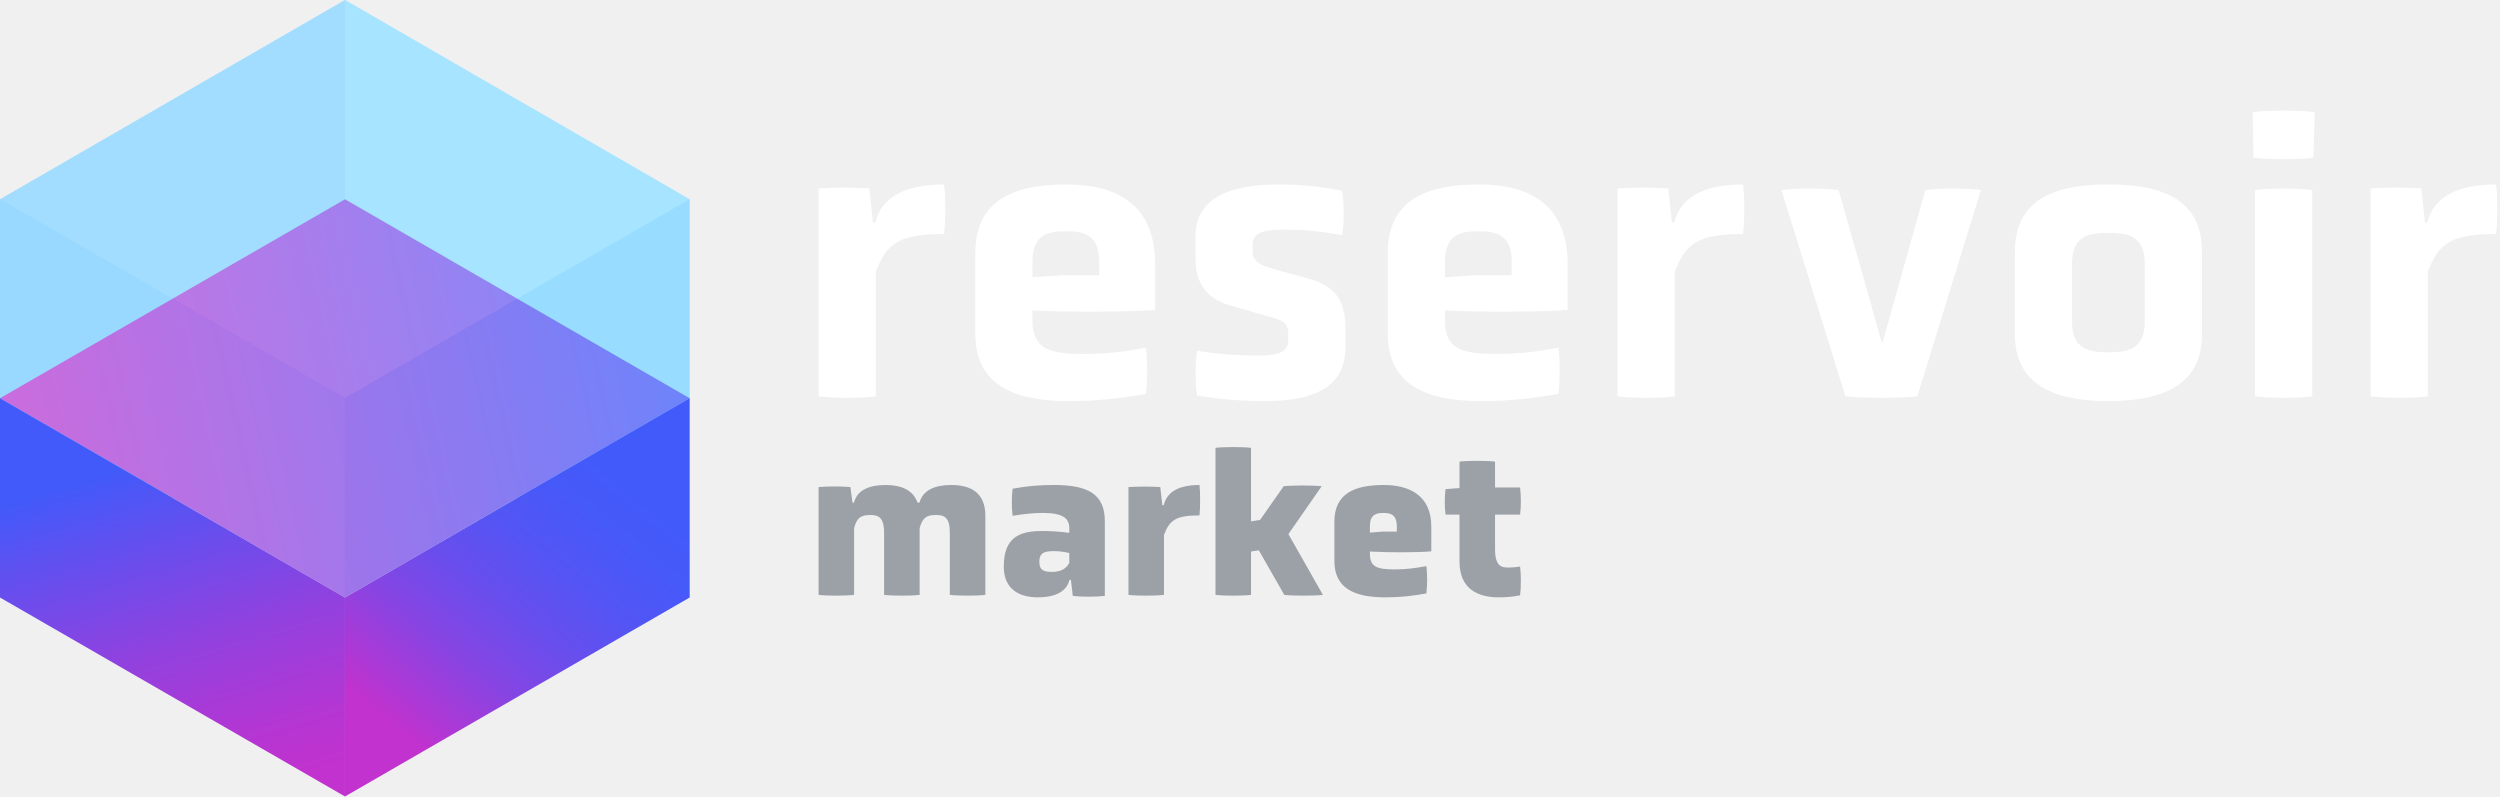
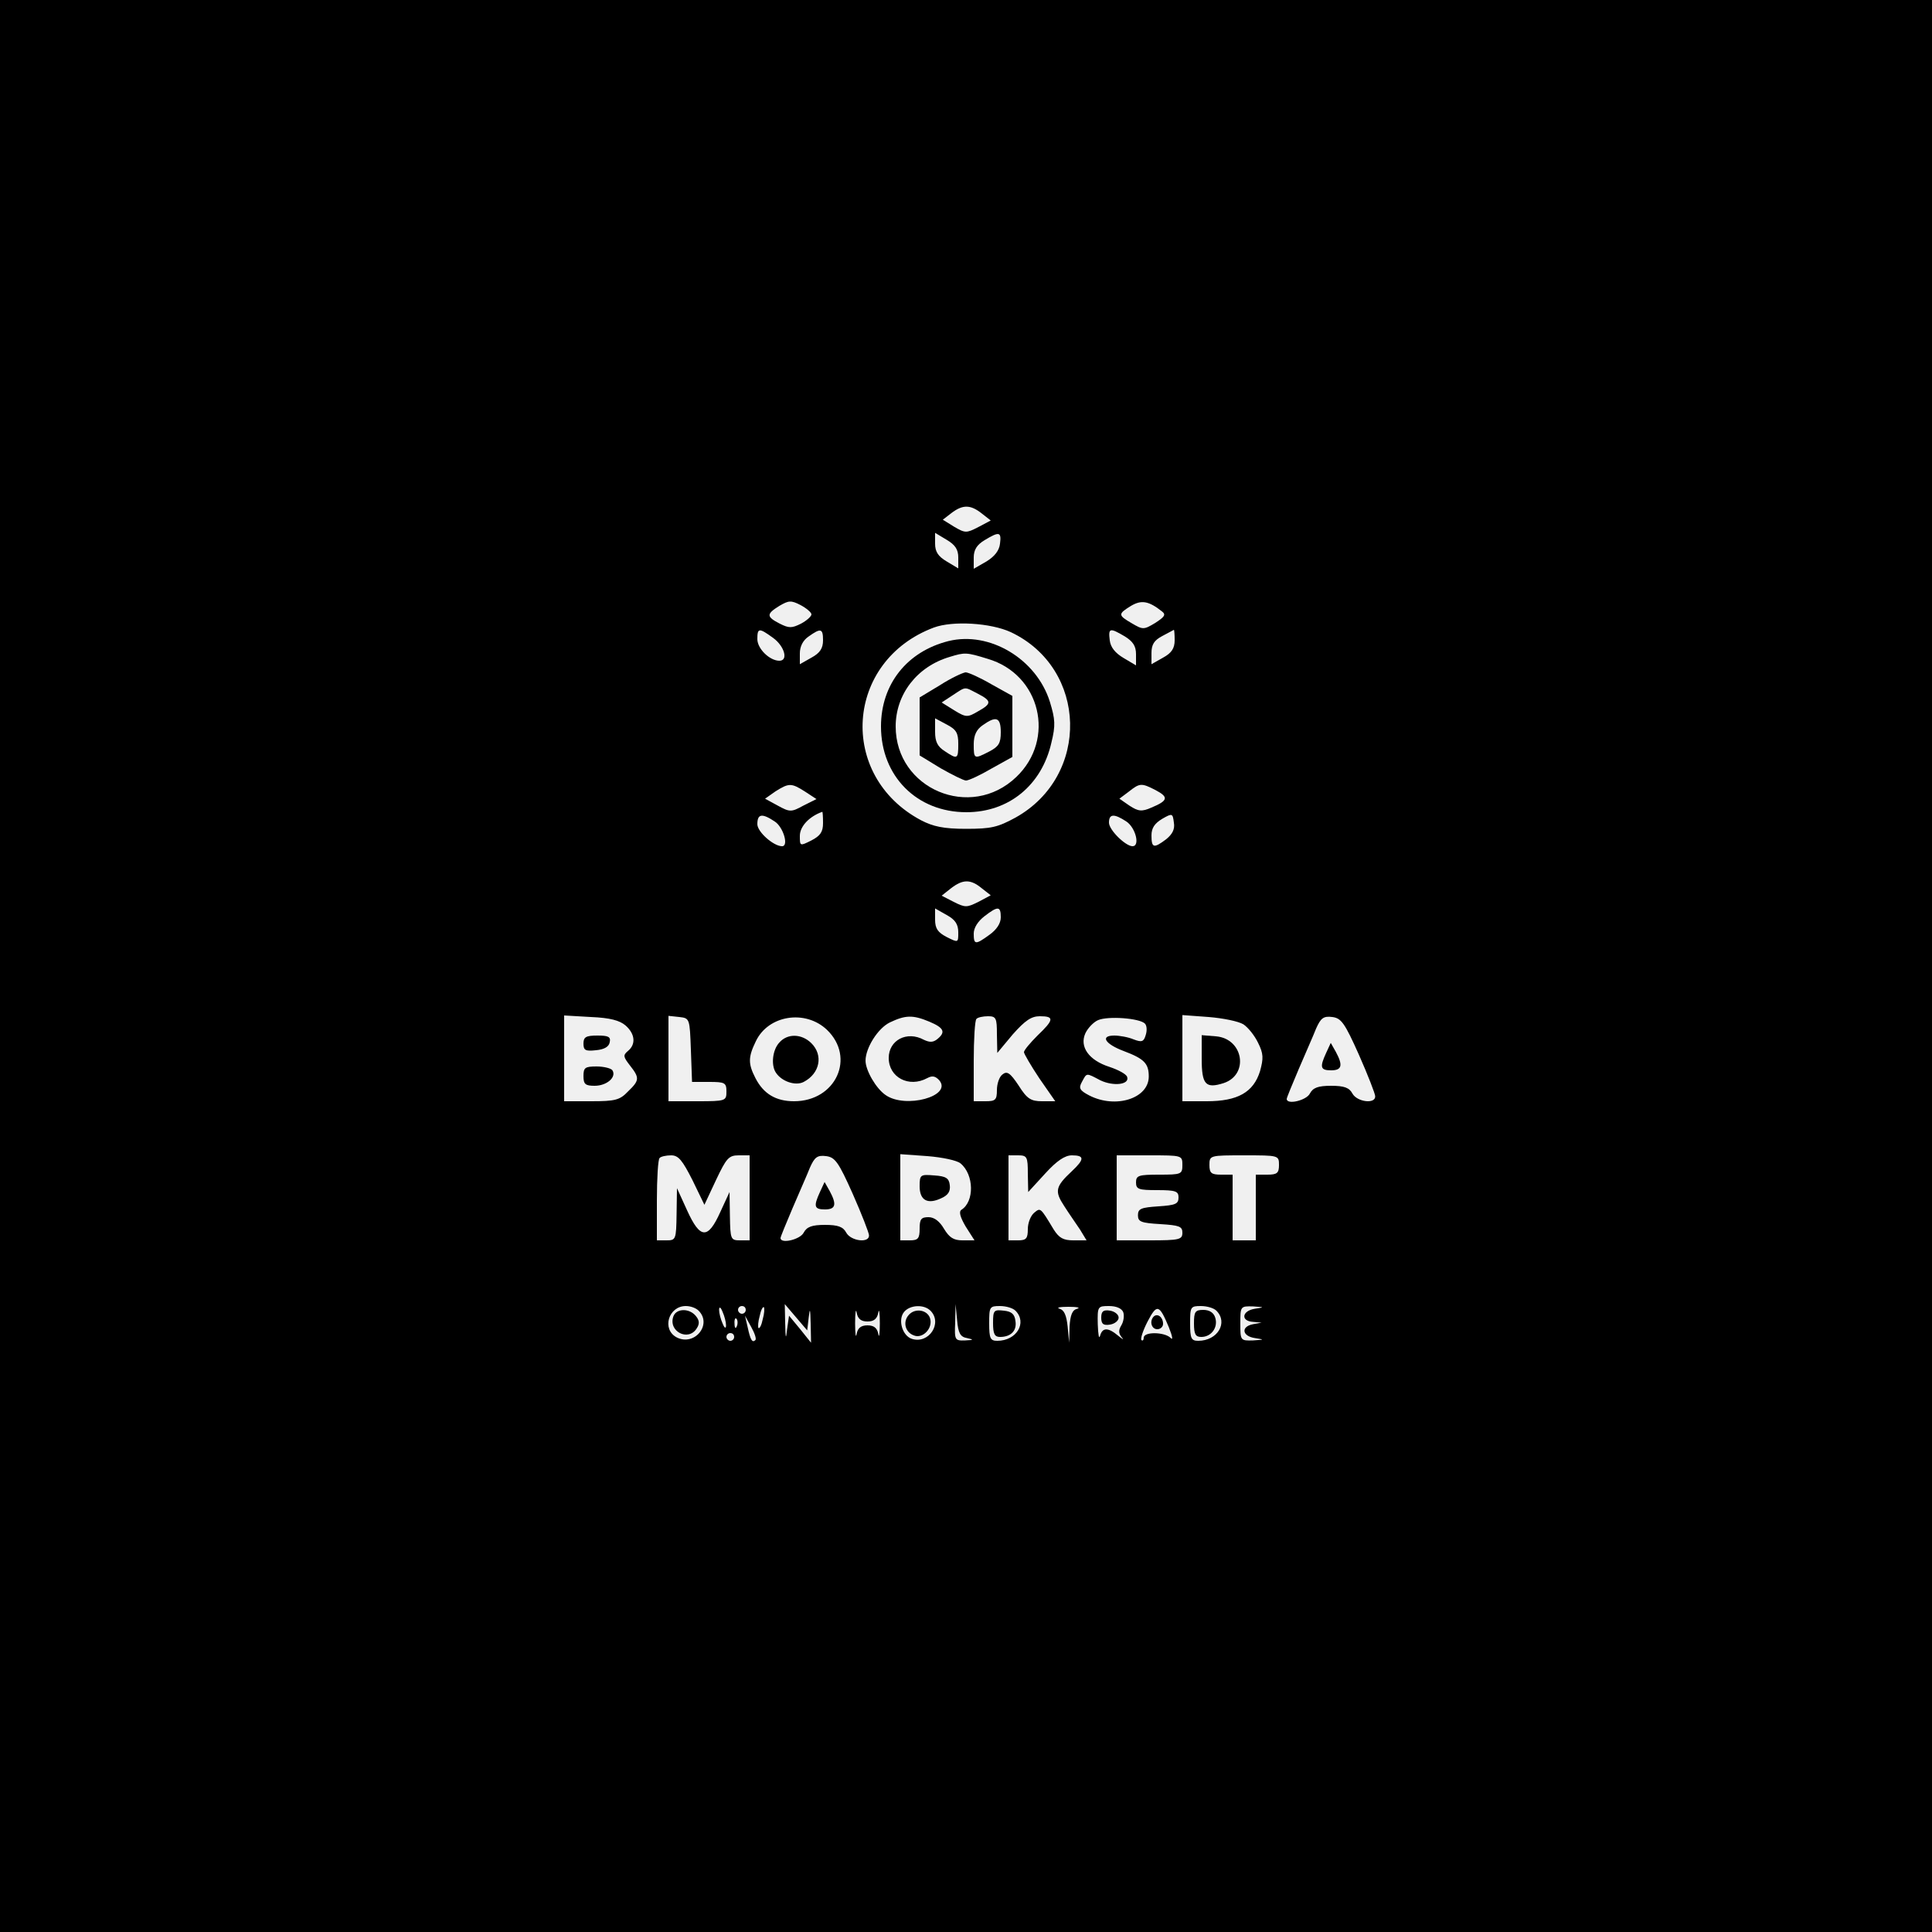
- <svg xmlns="http://www.w3.org/2000/svg" width="113" height="36" viewBox="0 0 113 36" fill="none">
-   <path d="M31.17 27.008L15.594 18V0L31.17 9.008V27.008Z" fill="#80D8FF" />
-   <path d="M0 27.008L15.593 18V0L0 9.008V27.008Z" fill="#7ACFFF" />
-   <path d="M15.593 27.008L31.17 18L15.593 9.008L0 18L15.593 27.008Z" fill="url(#paint0_linear_1110_12604)" />
-   <path opacity="0.3" d="M15.593 36L0 27.008V9.008L15.593 18V36Z" fill="#E4F0FE" />
-   <path d="M0 27.008L15.593 36V27.008L0 18V27.008Z" fill="url(#paint1_linear_1110_12604)" />
-   <path opacity="0.3" d="M15.594 36L31.17 27.008V9.008L15.594 18V36Z" fill="#D0E6FF" />
-   <path d="M31.17 27.008L15.594 36V27.008L31.17 18V27.008Z" fill="url(#paint2_linear_1110_12604)" />
-   <path opacity="0.3" d="M15.593 18L31.17 9.008L15.593 0L0 9.008L15.593 18Z" fill="white" />
-   <path d="M37 8.519C37.759 8.465 38.518 8.465 39.295 8.519L39.457 10.054H39.566C39.855 8.844 41.029 8.338 42.673 8.338C42.745 8.952 42.745 9.964 42.673 10.578C40.632 10.578 40.072 10.994 39.584 12.295V17.913C38.952 18.004 37.615 18.004 37 17.913V8.519Z" fill="white" />
-   <path d="M52.212 14.011C51.002 14.101 48.22 14.119 46.666 14.029V14.481C46.666 15.763 47.407 15.998 48.96 15.998C50.026 15.998 50.785 15.908 51.797 15.709C51.869 16.323 51.869 17.191 51.797 17.805C50.532 18.022 49.52 18.13 48.328 18.13C45.727 18.13 44.083 17.353 44.083 15.059V11.445C44.083 9.043 45.817 8.338 48.22 8.338C50.604 8.338 52.212 9.35 52.212 11.933V14.011ZM49.683 11.825C49.683 10.596 48.978 10.452 48.184 10.452C47.389 10.452 46.666 10.596 46.666 11.825V12.53L48.057 12.439H49.683V11.825Z" fill="white" />
-   <path d="M60.812 15.709C60.812 17.462 59.438 18.13 57.198 18.13C56.241 18.13 55.139 18.058 54.109 17.877C54.019 17.227 54.019 16.486 54.109 15.854C55.085 16.016 56.06 16.07 56.819 16.07C57.542 16.07 58.228 16.016 58.228 15.402V15.059C58.228 14.535 57.867 14.444 57.252 14.282L55.627 13.812C54.597 13.523 54.037 12.873 54.037 11.68V10.687C54.037 9.007 55.482 8.338 57.776 8.338C58.68 8.338 59.619 8.41 60.667 8.627C60.757 9.278 60.757 10 60.667 10.633C59.565 10.434 58.86 10.38 58.066 10.38C57.289 10.38 56.62 10.434 56.62 11.048V11.391C56.62 11.843 57.036 12.006 57.596 12.168L59.113 12.584C60.233 12.891 60.812 13.451 60.812 14.824V15.709Z" fill="white" />
-   <path d="M70.856 14.011C69.646 14.101 66.864 14.119 65.31 14.029V14.481C65.31 15.763 66.051 15.998 67.605 15.998C68.671 15.998 69.429 15.908 70.441 15.709C70.513 16.323 70.513 17.191 70.441 17.805C69.176 18.022 68.165 18.13 66.972 18.13C64.371 18.13 62.727 17.353 62.727 15.059V11.445C62.727 9.043 64.461 8.338 66.864 8.338C69.249 8.338 70.856 9.35 70.856 11.933V14.011ZM68.327 11.825C68.327 10.596 67.623 10.452 66.828 10.452C66.033 10.452 65.31 10.596 65.31 11.825V12.53L66.701 12.439H68.327V11.825Z" fill="white" />
-   <path d="M73.114 8.519C73.873 8.465 74.632 8.465 75.409 8.519L75.571 10.054H75.68C75.969 8.844 77.143 8.338 78.787 8.338C78.859 8.952 78.859 9.964 78.787 10.578C76.746 10.578 76.186 10.994 75.698 12.295V17.913C75.065 18.004 73.728 18.004 73.114 17.913V8.519Z" fill="white" />
-   <path d="M80.522 8.591C81.154 8.5 82.491 8.5 83.106 8.591L85.075 15.546L87.026 8.591C87.64 8.5 88.923 8.5 89.537 8.591L86.665 17.913C85.87 18.003 84.208 18.003 83.413 17.913L80.522 8.591Z" fill="white" />
-   <path d="M99.528 15.113C99.528 17.353 97.829 18.13 95.3 18.13C92.771 18.13 91.073 17.353 91.073 15.113V11.391C91.073 9.06 92.771 8.338 95.3 8.338C97.829 8.338 99.528 9.06 99.528 11.391V15.113ZM96.944 11.915C96.944 10.668 96.185 10.524 95.3 10.524C94.397 10.524 93.656 10.668 93.656 11.915V14.553C93.656 15.781 94.397 15.925 95.3 15.925C96.185 15.925 96.944 15.781 96.944 14.553V11.915Z" fill="white" />
-   <path d="M104.568 7.127C103.936 7.218 102.508 7.218 101.858 7.127L101.822 5.068C102.472 4.977 103.972 4.977 104.622 5.068L104.568 7.127ZM101.93 8.591C102.544 8.5 103.881 8.5 104.514 8.591V17.913C103.881 18.003 102.544 18.003 101.93 17.913V8.591Z" fill="white" />
-   <path d="M107.151 8.518C107.91 8.464 108.669 8.464 109.446 8.518L109.608 10.054H109.717C110.006 8.844 111.18 8.338 112.824 8.338C112.896 8.952 112.896 9.964 112.824 10.578C110.783 10.578 110.222 10.993 109.735 12.294V17.913C109.102 18.003 107.765 18.003 107.151 17.913V8.518Z" fill="white" />
-   <path d="M42.932 26.889C43.312 26.935 44.157 26.935 44.538 26.889V23.305C44.538 22.275 43.879 21.922 43.006 21.922C42.291 21.922 41.725 22.127 41.558 22.721H41.474C41.27 22.136 40.713 21.922 40.035 21.922C39.321 21.922 38.755 22.127 38.597 22.721H38.532L38.439 22.015C38.068 21.978 37.371 21.978 37 22.015V26.889C37.381 26.935 38.225 26.935 38.606 26.889V23.872C38.727 23.389 38.922 23.278 39.349 23.278C39.701 23.278 39.961 23.38 39.961 24.085V26.889C40.333 26.935 41.187 26.935 41.567 26.889V23.872C41.697 23.389 41.892 23.278 42.31 23.278C42.681 23.278 42.932 23.38 42.932 24.085V26.889Z" fill="#9BA1A6" />
-   <path d="M48.49 26.935C48.861 26.982 49.557 26.982 49.938 26.935V23.556C49.938 22.312 49.149 21.922 47.636 21.922C47.032 21.922 46.466 21.959 45.77 22.089C45.723 22.47 45.723 22.934 45.77 23.315C46.327 23.222 46.782 23.185 47.134 23.185C48.053 23.185 48.332 23.435 48.332 23.872V24.085C47.905 24.029 47.571 24.002 47.097 24.002C46.086 24.002 45.371 24.28 45.371 25.608C45.371 26.61 46.039 27 46.912 27C47.636 27 48.202 26.777 48.341 26.211H48.406L48.49 26.935ZM48.332 25.441C48.174 25.738 47.914 25.849 47.543 25.849C47.227 25.849 46.977 25.802 46.977 25.394C46.977 24.967 47.227 24.911 47.664 24.911C47.831 24.911 48.091 24.939 48.332 24.995V25.441Z" fill="#9BA1A6" />
-   <path d="M51.006 26.889C51.386 26.935 52.231 26.935 52.612 26.889V24.178C52.862 23.51 53.15 23.296 54.218 23.296C54.255 22.925 54.255 22.303 54.218 21.922C53.345 21.922 52.751 22.192 52.603 22.832H52.538L52.445 22.015C51.962 21.987 51.489 21.987 51.006 22.015V26.889Z" fill="#9BA1A6" />
-   <path d="M58.05 26.889C58.421 26.935 59.433 26.935 59.795 26.889L58.236 24.141L59.739 21.978C59.377 21.932 58.384 21.932 58.022 21.978L56.955 23.5L56.546 23.565V20.242C56.166 20.196 55.321 20.196 54.94 20.242V26.889C55.321 26.935 56.166 26.935 56.546 26.889V24.93L56.899 24.874L58.05 26.889Z" fill="#9BA1A6" />
-   <path d="M64.695 23.807C64.695 22.377 63.684 21.922 62.542 21.922C61.242 21.922 60.314 22.294 60.314 23.584V25.357C60.314 26.592 61.214 27 62.616 27C63.266 27 63.795 26.944 64.472 26.824C64.519 26.452 64.519 25.97 64.472 25.589C63.953 25.682 63.553 25.738 63.034 25.738C62.217 25.738 61.92 25.608 61.92 25.032V24.93C62.69 24.976 64.101 24.976 64.695 24.921V23.807ZM63.136 24.029H62.467L61.92 24.076V23.779C61.92 23.25 62.217 23.185 62.523 23.185C62.839 23.185 63.136 23.25 63.136 23.788V24.029Z" fill="#9BA1A6" />
-   <path d="M68.708 23.259C68.755 22.888 68.755 22.414 68.708 22.034H67.576V20.864C67.195 20.818 66.351 20.818 65.97 20.864V22.061L65.339 22.108C65.292 22.479 65.292 22.888 65.339 23.259H65.97V25.385C65.97 26.629 66.805 27 67.743 27C68.096 27 68.393 26.972 68.708 26.907C68.755 26.536 68.755 25.979 68.708 25.608C68.551 25.635 68.356 25.654 68.198 25.654C67.873 25.654 67.576 25.608 67.576 24.819V23.259H68.708Z" fill="#9BA1A6" />
-   <defs>
-     <linearGradient id="paint0_linear_1110_12604" x1="0.583" y1="21.361" x2="31.008" y2="14.56" gradientUnits="userSpaceOnUse">
-       <stop stop-color="#C132CE" />
-       <stop offset="1" stop-color="#425AFA" />
-     </linearGradient>
-     <linearGradient id="paint1_linear_1110_12604" x1="5.993" y1="21.016" x2="10.481" y2="35.944" gradientUnits="userSpaceOnUse">
-       <stop stop-color="#425AFA" />
-       <stop offset="0.16" stop-color="#5A52F2" />
-       <stop offset="0.55" stop-color="#9241DE" />
-       <stop offset="0.84" stop-color="#B436D3" />
-       <stop offset="1" stop-color="#C132CE" />
-     </linearGradient>
-     <linearGradient id="paint2_linear_1110_12604" x1="18.349" y1="33.182" x2="28.29" y2="20.985" gradientUnits="userSpaceOnUse">
-       <stop stop-color="#C132CE" />
-       <stop offset="0.1" stop-color="#AB39D6" />
-       <stop offset="0.28" stop-color="#8545E3" />
-       <stop offset="0.47" stop-color="#684EED" />
-       <stop offset="0.65" stop-color="#5355F4" />
-       <stop offset="0.83" stop-color="#4659F9" />
-       <stop offset="1" stop-color="#425AFA" />
-     </linearGradient>
-   </defs>
+ <svg xmlns="http://www.w3.org/2000/svg" version="1.0" width="500pt" height="500pt" viewBox="0 0 500 500" preserveAspectRatio="xMidYMid meet">
+   <g transform="translate(0,500) scale(0.1,-0.1)" fill="#000000" stroke="none">
+     <path d="M0 2500 l0 -2500 2500 0 2500 0 0 2500 0 2500 -2500 0 -2500 0 0 -2500z m2541 1171 l23 -18 -32 -17 c-31 -16 -34 -16 -63 1 l-29 18 22 17 c30 23 50 22 79 -1z m-61 -114 l0 -28 -30 18 c-22 13 -30 25 -30 46 l0 28 30 -18 c22 -13 30 -25 30 -46z m108 36 c-2 -18 -14 -33 -35 -46 l-33 -19 0 29 c0 20 8 33 28 45 38 23 44 22 40 -9z m-488 -183 c0 -5 -12 -16 -27 -24 -24 -12 -31 -12 -55 0 -35 18 -35 25 -1 46 24 14 30 15 55 2 15 -8 28 -19 28 -24z m908 7 c10 -8 5 -14 -18 -29 -30 -18 -32 -18 -61 -1 -36 21 -36 24 -2 45 27 16 46 13 81 -15z m-392 -53 c199 -94 206 -372 12 -480 -46 -25 -63 -29 -128 -29 -58 0 -85 6 -116 22 -217 115 -197 413 33 499 49 18 147 12 199 -12z m-615 -15 c29 -21 40 -59 16 -59 -25 0 -57 31 -57 56 0 29 4 30 41 3z m129 -6 c0 -21 -8 -33 -30 -45 l-30 -17 0 28 c0 18 8 34 23 44 31 22 37 21 37 -10z m781 10 c21 -13 29 -25 29 -46 l0 -29 -32 19 c-22 13 -34 28 -36 46 -4 32 0 33 39 10z m129 -10 c0 -21 -8 -33 -30 -45 l-30 -17 0 29 c0 22 7 33 28 44 15 8 28 15 30 16 1 0 2 -12 2 -27z m-956 -392 l29 -19 -34 -17 c-31 -17 -35 -17 -66 0 l-33 18 27 19 c35 22 41 22 77 -1z m907 4 c34 -18 32 -27 -11 -45 -25 -11 -34 -10 -57 5 l-26 18 24 18 c29 23 33 23 70 4z m-861 -85 c0 -23 -7 -33 -30 -45 -30 -15 -30 -15 -30 12 0 24 24 50 58 62 1 1 2 -12 2 -29z m888 -42 c-32 -24 -38 -23 -38 10 0 19 8 31 28 43 26 15 27 14 30 -10 3 -17 -4 -30 -20 -43z m-1013 46 c22 -14 37 -64 19 -64 -22 0 -64 37 -64 57 0 27 12 29 45 7z m910 0 c24 -16 36 -64 16 -64 -18 0 -61 42 -61 61 0 23 13 24 45 3z m-374 -173 l23 -18 -32 -17 c-30 -15 -34 -15 -64 0 l-31 16 24 19 c31 24 51 24 80 0z m-61 -114 c0 -27 0 -27 -30 -12 -23 12 -30 22 -30 45 l0 29 30 -17 c22 -12 30 -24 30 -45z m110 39 c0 -16 -11 -32 -29 -45 -37 -27 -41 -26 -41 3 0 15 11 32 28 45 35 27 42 26 42 -3z m-971 -280 c25 -22 27 -49 6 -66 -13 -11 -12 -15 5 -37 26 -33 25 -39 -5 -68 -21 -22 -33 -25 -95 -25 l-70 0 0 111 0 111 69 -4 c50 -2 75 -9 90 -22z m169 -63 l3 -83 44 0 c41 0 45 -2 45 -25 0 -24 -2 -25 -75 -25 l-75 0 0 111 0 110 28 -3 c27 -3 27 -4 30 -85z m352 52 c75 -72 23 -185 -85 -185 -47 0 -79 19 -100 60 -19 37 -19 54 1 95 32 68 128 83 184 30z m265 21 c38 -16 43 -27 21 -45 -11 -9 -20 -9 -35 -2 -44 24 -91 -1 -91 -47 0 -50 52 -78 100 -52 13 7 21 5 31 -6 34 -41 -88 -74 -139 -38 -25 17 -52 64 -52 89 0 33 32 84 63 99 40 19 59 20 102 2z m175 -33 l1 -48 40 48 c32 36 48 47 70 47 38 0 37 -9 -6 -50 -19 -19 -35 -38 -35 -43 0 -4 18 -35 40 -68 l41 -59 -34 0 c-29 0 -39 6 -61 41 -22 33 -30 38 -42 28 -8 -6 -14 -24 -14 -40 0 -26 -4 -29 -30 -29 l-30 0 0 103 c0 57 3 107 7 110 3 4 17 7 30 7 21 0 23 -5 23 -47z m383 28 c5 -5 6 -18 2 -30 -5 -17 -10 -19 -31 -11 -14 6 -37 10 -50 10 -38 0 -24 -22 24 -40 53 -20 65 -32 65 -66 0 -57 -86 -84 -154 -49 -25 13 -28 19 -19 35 13 24 10 24 48 4 34 -16 76 -11 69 9 -2 7 -22 18 -46 26 -53 17 -78 52 -62 87 6 13 21 29 33 34 26 11 107 5 121 -9z m255 -2 c12 -8 29 -29 38 -48 14 -28 14 -40 5 -73 -17 -55 -58 -78 -138 -78 l-63 0 0 111 0 112 68 -5 c37 -3 77 -11 90 -19z m299 -79 c23 -52 42 -101 42 -107 1 -21 -47 -15 -59 7 -8 15 -21 20 -55 20 -34 0 -47 -5 -55 -20 -9 -18 -60 -30 -60 -14 0 3 14 37 31 77 17 40 38 87 45 105 12 27 19 33 42 30 23 -3 32 -15 69 -98z m-1725 -324 l31 -64 30 64 c27 57 33 64 59 64 l28 0 0 -110 0 -110 -25 0 c-24 0 -25 3 -26 63 l-1 62 -24 -52 c-32 -71 -52 -70 -86 5 l-26 57 -1 -67 c-1 -66 -2 -68 -26 -68 l-25 0 0 103 c0 57 3 107 7 110 3 4 17 7 30 7 19 0 29 -13 55 -64z m415 -36 c23 -52 42 -101 42 -107 1 -21 -47 -15 -59 7 -8 15 -21 20 -55 20 -34 0 -47 -5 -55 -20 -9 -18 -60 -30 -60 -14 0 3 14 37 31 77 17 40 38 87 45 105 12 27 19 33 42 30 23 -3 32 -15 69 -98z m279 79 c35 -29 36 -99 2 -120 -7 -5 -3 -19 11 -43 l23 -36 -31 0 c-23 0 -34 7 -48 30 -11 19 -25 30 -40 30 -19 0 -23 -5 -23 -30 0 -25 -4 -30 -25 -30 l-25 0 0 111 0 112 70 -5 c38 -3 77 -11 86 -19z m174 -26 l1 -48 44 48 c30 33 51 47 69 47 33 0 33 -10 0 -41 -43 -40 -45 -52 -20 -90 12 -19 31 -46 41 -61 l17 -28 -34 0 c-26 0 -37 6 -51 28 -35 58 -34 57 -51 43 -9 -8 -16 -26 -16 -42 0 -24 -4 -29 -25 -29 l-25 0 0 110 0 110 25 0 c23 0 25 -4 25 -47z m400 22 c0 -24 -3 -25 -60 -25 -53 0 -60 -2 -60 -20 0 -18 7 -20 55 -20 48 0 55 -3 55 -19 0 -17 -8 -20 -52 -23 -45 -3 -53 -6 -53 -23 0 -17 8 -20 58 -23 49 -3 57 -6 57 -22 0 -18 -7 -20 -85 -20 l-85 0 0 110 0 110 85 0 c84 0 85 0 85 -25z m250 0 c0 -21 -5 -25 -30 -25 l-30 0 0 -85 0 -85 -30 0 -30 0 0 85 0 85 -30 0 c-25 0 -30 4 -30 25 0 25 1 25 90 25 89 0 90 0 90 -25z m-1502 -377 c36 -36 -11 -93 -57 -69 -39 21 -21 81 24 81 12 0 26 -5 33 -12z m71 -38 c0 -9 -4 -8 -9 5 -5 11 -9 27 -9 35 0 9 4 8 9 -5 5 -11 9 -27 9 -35z m51 40 c0 -5 -4 -10 -10 -10 -5 0 -10 5 -10 10 0 6 5 10 10 10 6 0 10 -4 10 -10z m44 -24 c-3 -15 -8 -25 -11 -23 -2 3 -1 17 3 31 3 15 8 25 11 23 2 -3 1 -17 -3 -31z m119 5 c3 26 4 22 5 -16 l1 -50 -28 35 -29 35 -5 -35 c-3 -28 -4 -25 -5 15 l-1 50 29 -34 29 -34 4 34z m152 -11 c17 0 25 7 28 23 2 12 4 0 4 -28 0 -27 -2 -40 -4 -27 -3 15 -11 22 -28 22 -17 0 -25 -7 -28 -22 -2 -13 -4 0 -4 27 0 28 2 40 4 28 3 -16 11 -23 28 -23z m163 28 c32 -32 -4 -87 -48 -73 -25 8 -37 50 -20 70 15 18 51 20 68 3z m95 -71 c18 -4 17 -5 -5 -6 -27 -1 -28 1 -26 47 l1 47 4 -42 c3 -33 8 -43 26 -46z m125 71 c31 -31 3 -78 -47 -78 -18 0 -21 6 -21 45 0 43 1 45 28 45 15 0 33 -5 40 -12z m160 5 c-13 -3 -18 -16 -20 -46 l-1 -42 -4 42 c-3 29 -9 43 -21 46 -9 3 1 5 23 5 22 0 32 -2 23 -5z m119 -9 c3 -9 1 -24 -5 -34 -8 -13 -7 -21 1 -31 7 -7 3 -6 -9 4 -26 22 -41 22 -47 0 -3 -10 -5 3 -6 30 -1 46 0 47 29 47 19 0 33 -6 37 -16z m118 -39 c10 -25 11 -35 4 -27 -16 15 -69 16 -69 0 0 -6 -3 -9 -6 -6 -3 3 4 25 16 48 24 46 30 45 55 -15z m123 43 c31 -31 3 -78 -47 -78 -18 0 -21 6 -21 45 0 43 1 45 28 45 15 0 33 -5 40 -12z m100 5 c-34 -5 -38 -32 -5 -34 l22 -2 -22 -4 c-32 -6 -29 -31 5 -36 25 -4 25 -4 -5 -6 -33 -1 -33 0 -33 44 0 44 0 45 33 44 30 -2 30 -2 5 -6z m-1341 -45 c-3 -8 -6 -5 -6 6 -1 11 2 17 5 13 3 -3 4 -12 1 -19z m48 -36 c-8 -8 -13 0 -20 33 l-7 30 16 -29 c9 -16 14 -31 11 -34z m-55 8 c0 -5 -4 -10 -10 -10 -5 0 -10 5 -10 10 0 6 5 10 10 10 6 0 10 -4 10 -10z" />
+     <path d="M2455 3341 c-108 -27 -175 -112 -175 -221 0 -129 93 -222 221 -222 110 0 195 70 220 180 11 45 10 60 -4 106 -35 111 -156 183 -262 157z m101 -46 c137 -40 177 -208 74 -306 -118 -113 -312 -31 -312 131 0 83 55 155 140 180 39 12 43 12 98 -5z" />
+     <path d="M2433 3227 l-53 -32 0 -75 0 -75 54 -33 c30 -17 60 -32 66 -32 7 0 37 14 66 31 l54 30 0 79 0 79 -54 30 c-29 17 -60 31 -67 31 -8 -1 -38 -15 -66 -33z m97 -22 c37 -19 37 -26 1 -46 -27 -16 -31 -16 -62 3 l-32 20 29 19 c35 23 29 22 64 4z m-50 -130 c0 -40 -2 -41 -35 -19 -19 12 -25 25 -25 50 l0 35 30 -16 c25 -13 30 -22 30 -50z m110 30 c0 -28 -5 -37 -30 -50 -39 -20 -40 -20 -40 19 0 23 7 38 23 49 35 25 47 21 47 -18z" />
+     <path d="M1510 2299 c0 -17 5 -20 32 -17 22 2 34 9 36 21 3 14 -4 17 -32 17 -30 0 -36 -4 -36 -21z" />
+     <path d="M1510 2215 c0 -21 5 -25 29 -25 31 0 57 22 46 40 -3 5 -22 10 -41 10 -30 0 -34 -3 -34 -25z" />
+     <path d="M2017 2302 c-18 -19 -22 -59 -9 -78 15 -23 51 -35 72 -24 42 22 51 69 20 100 -25 25 -62 26 -83 2z" />
+     <path d="M3110 2260 c0 -67 10 -78 57 -63 66 22 51 115 -20 121 l-37 3 0 -61z" />
+     <path d="M3432 2275 c-17 -37 -15 -45 13 -45 28 0 31 13 12 48 l-13 23 -12 -26z" />
+     <path d="M2122 1915 c-17 -37 -15 -45 13 -45 28 0 31 13 12 48 l-13 23 -12 -26z" />
+     <path d="M2380 1930 c0 -36 20 -48 56 -31 18 8 24 18 22 34 -2 18 -10 23 -40 25 -36 3 -38 2 -38 -28z" />
+     <path d="M1743 1594 c-15 -39 38 -67 60 -32 8 12 7 21 -2 32 -17 21 -50 20 -58 0z" />
+     <path d="M2351 1596 c-15 -18 -8 -44 14 -52 21 -9 47 15 43 40 -4 26 -40 33 -57 12z" />
+     <path d="M2570 1576 c0 -28 4 -36 18 -36 28 0 44 16 40 41 -2 18 -10 25 -30 27 -26 3 -28 1 -28 -32z" />
+     <path d="M2850 1590 c0 -16 5 -21 23 -18 12 2 22 10 22 18 0 8 -10 16 -22 18 -18 3 -23 -2 -23 -18z" />
+     <path d="M2986 1593 c-12 -12 -6 -33 9 -33 8 0 15 6 15 14 0 17 -14 28 -24 19z" />
+     <path d="M3090 1575 c0 -28 4 -35 19 -35 26 0 44 25 36 50 -4 13 -15 20 -31 20 -21 0 -24 -5 -24 -35z" />
+   </g>
</svg>
